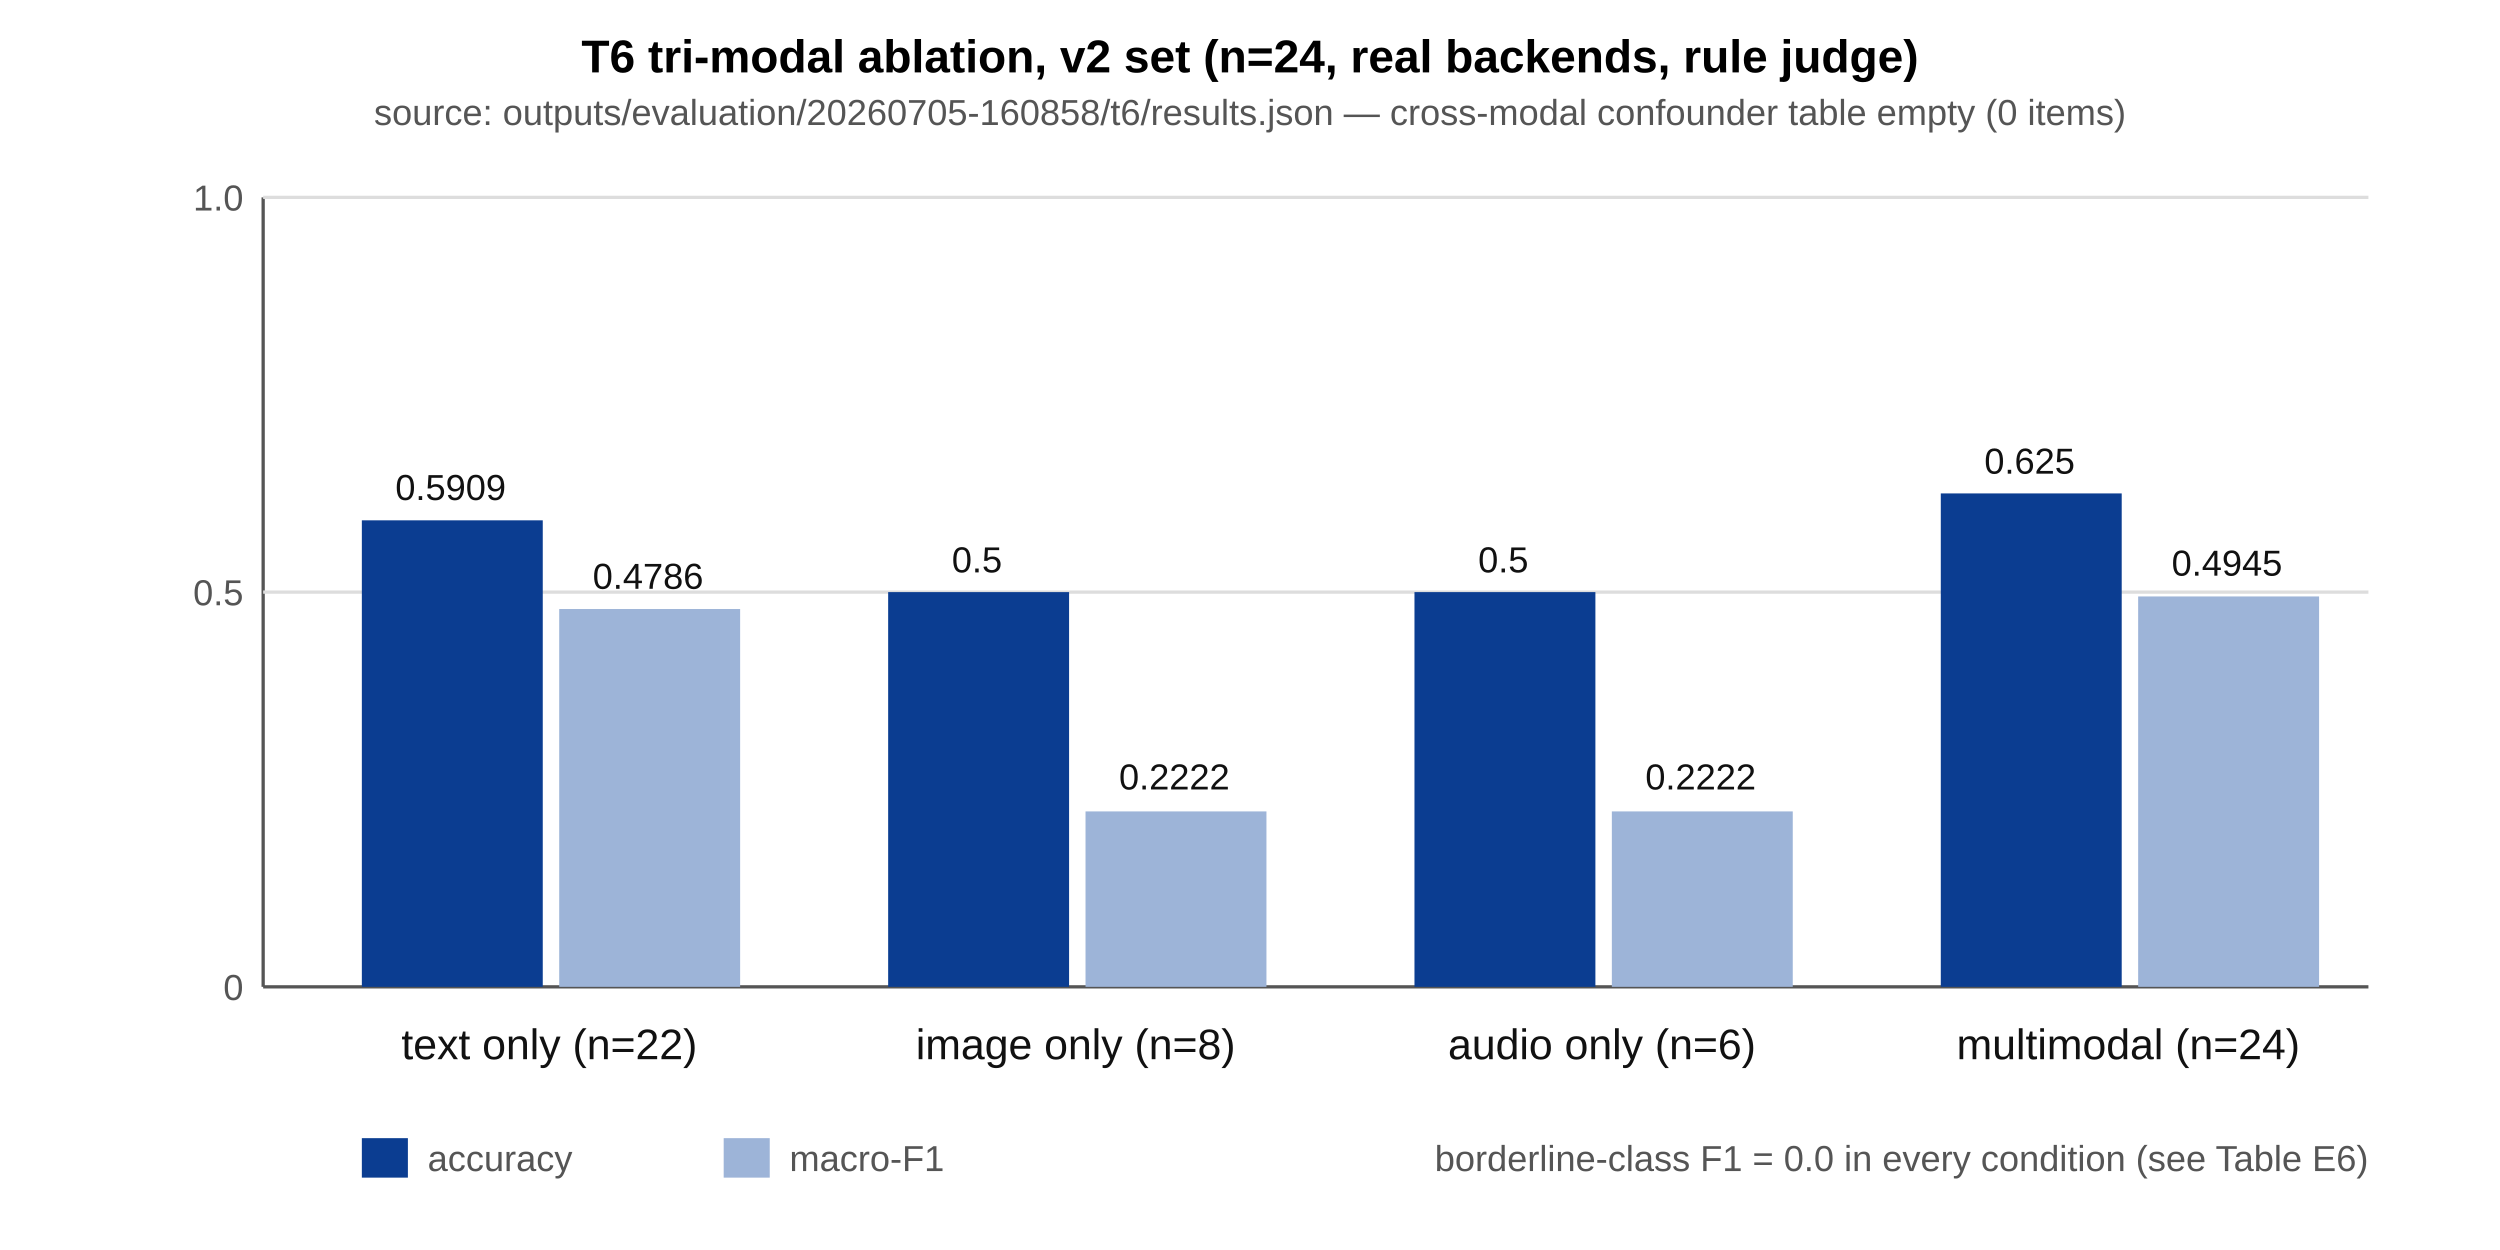
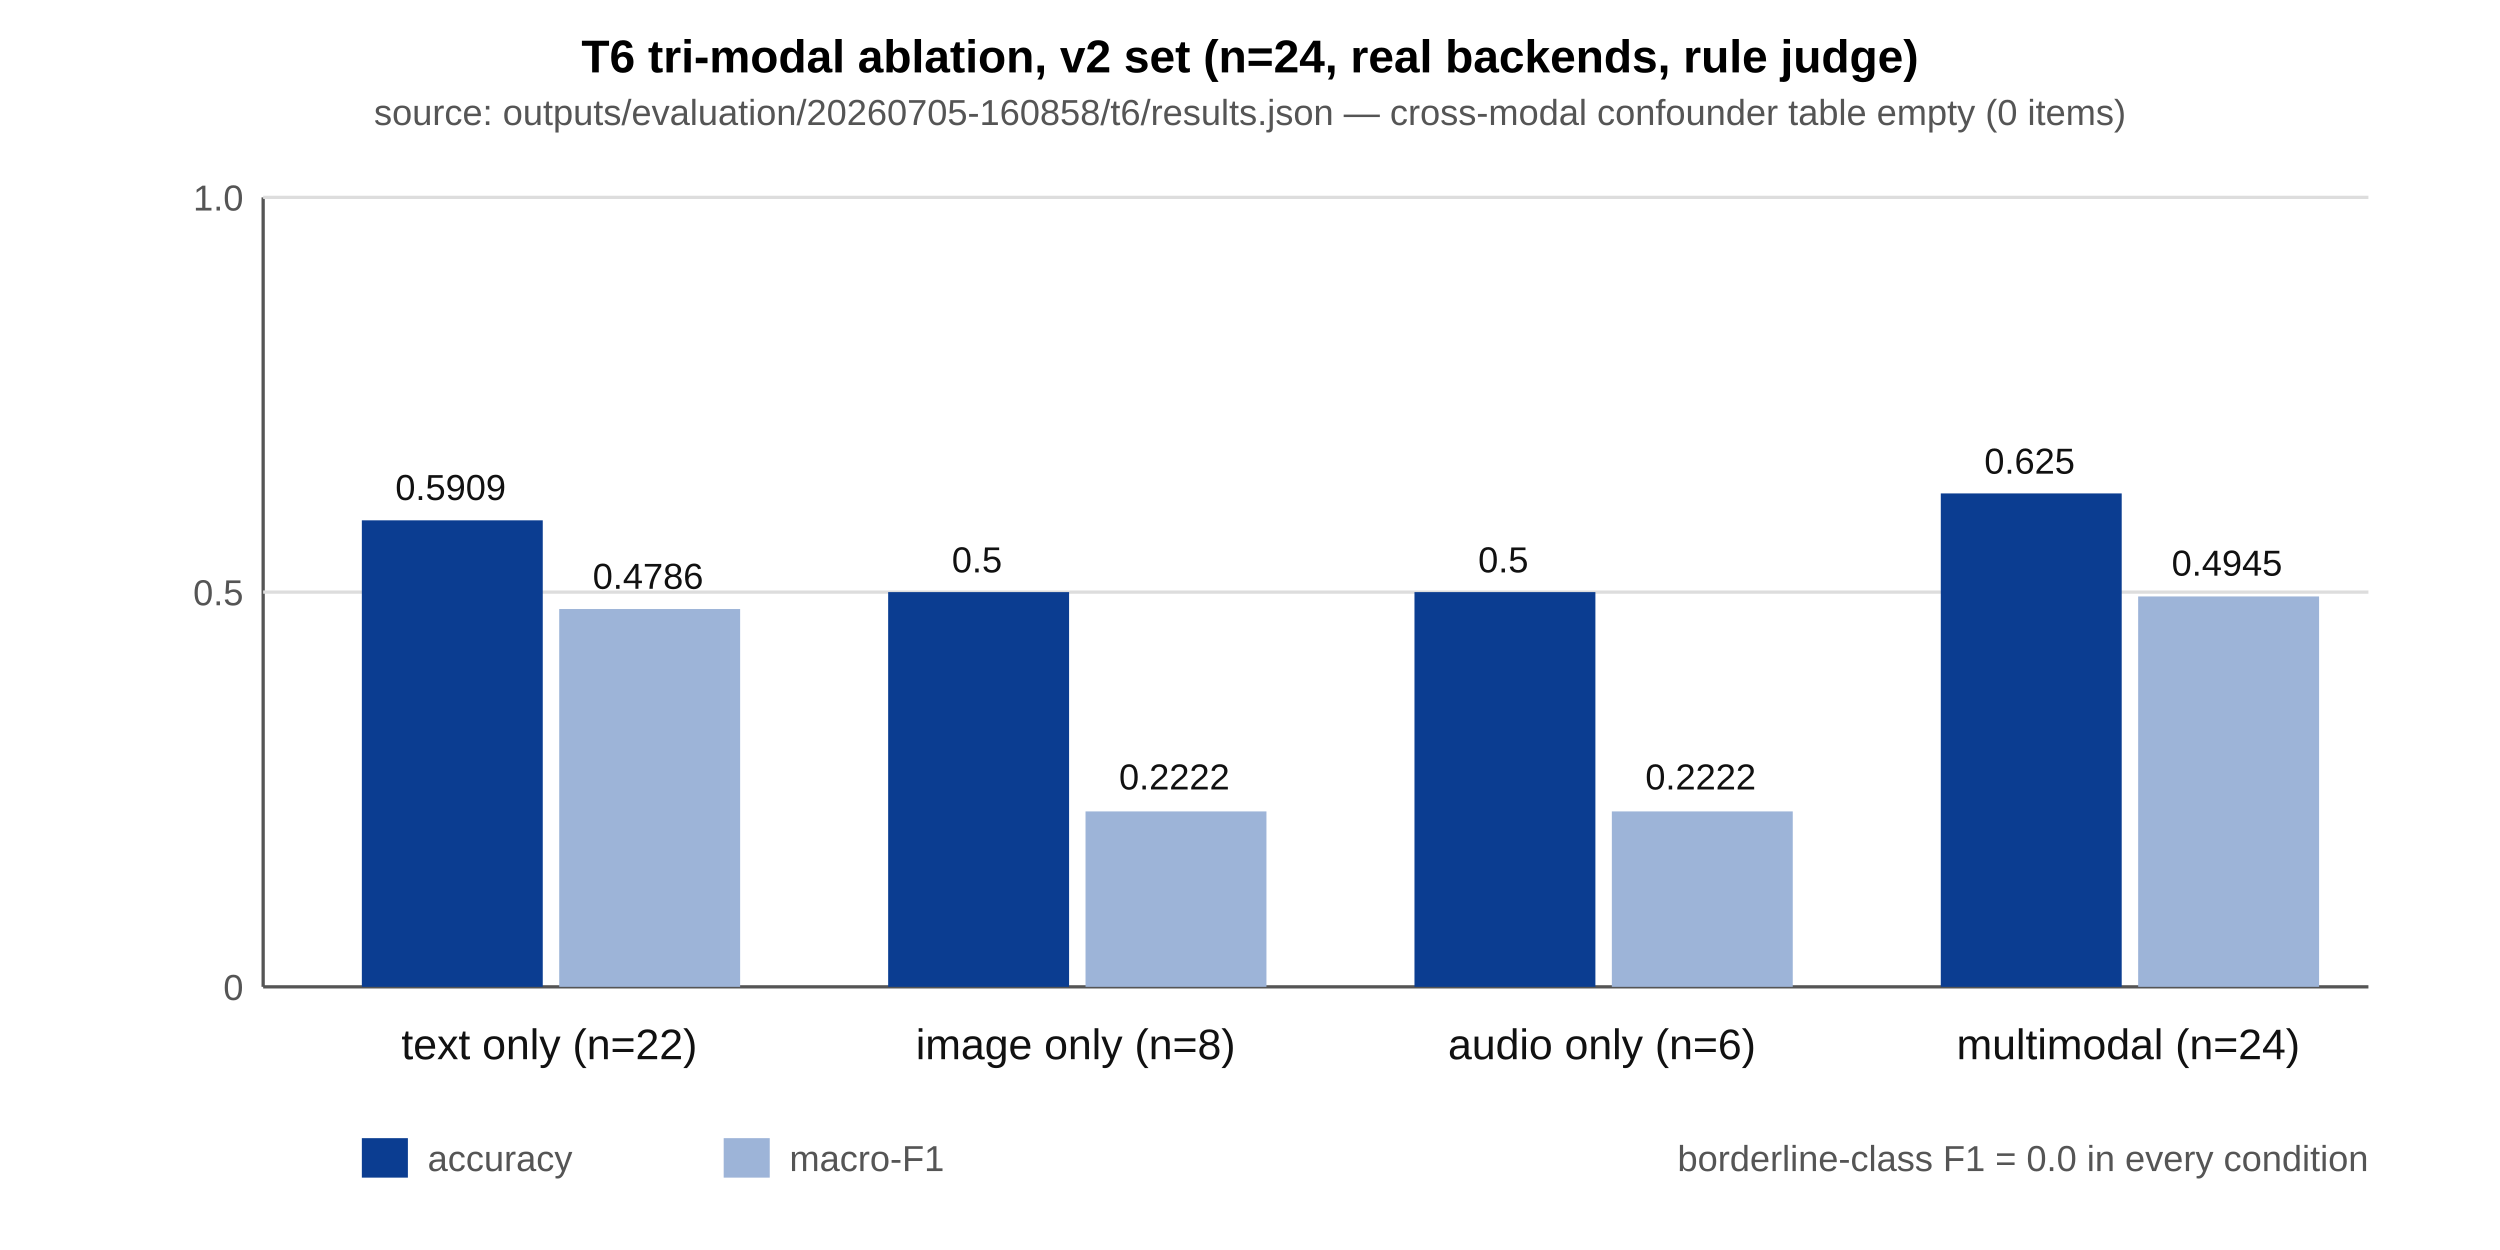
<svg xmlns="http://www.w3.org/2000/svg" viewBox="0 0 760 380" font-family="Arial, Helvetica, sans-serif" font-size="13">
  <style>
    .axis{stroke:#555;stroke-width:1}
    .grid{stroke:#ddd;stroke-width:1}
    .acc{fill:#0b3d91}
    .f1{fill:#9db4d8}
    .lbl{fill:#111}
    .sub{fill:#555;font-size:11px}
    .val{fill:#111;font-size:11px}
    .title{font-size:14px;font-weight:bold}
  </style>
  <text x="380" y="22" text-anchor="middle" class="title">T6 tri-modal ablation, v2 set (n=24, real backends, rule judge)</text>
  <text x="380" y="38" text-anchor="middle" class="sub">source: outputs/evaluation/20260705-160858/t6/results.json — cross-modal confounder table empty (0 items)</text>
  <line x1="80" y1="300" x2="720" y2="300" class="axis" />
  <line x1="80" y1="60" x2="80" y2="300" class="axis" />
  <g class="sub">
    <line x1="80" y1="180" x2="720" y2="180" class="grid" />
    <text x="74" y="184" text-anchor="end">0.5</text>
    <line x1="80" y1="60" x2="720" y2="60" class="grid" />
    <text x="74" y="64" text-anchor="end">1.0</text>
    <text x="74" y="304" text-anchor="end">0</text>
  </g>
  <rect x="110" y="158.18" width="55" height="141.82" class="acc" />
  <text x="137" y="152" text-anchor="middle" class="val">0.5909</text>
  <rect x="170" y="185.14" width="55" height="114.86" class="f1" />
  <text x="197" y="179" text-anchor="middle" class="val">0.4786</text>
  <text x="167" y="322" text-anchor="middle" class="lbl">text only (n=22)</text>
  <rect x="270" y="180" width="55" height="120" class="acc" />
  <text x="297" y="174" text-anchor="middle" class="val">0.5</text>
  <rect x="330" y="246.67" width="55" height="53.33" class="f1" />
  <text x="357" y="240" text-anchor="middle" class="val">0.2222</text>
  <text x="327" y="322" text-anchor="middle" class="lbl">image only (n=8)</text>
  <rect x="430" y="180" width="55" height="120" class="acc" />
  <text x="457" y="174" text-anchor="middle" class="val">0.5</text>
  <rect x="490" y="246.67" width="55" height="53.33" class="f1" />
  <text x="517" y="240" text-anchor="middle" class="val">0.2222</text>
  <text x="487" y="322" text-anchor="middle" class="lbl">audio only (n=6)</text>
  <rect x="590" y="150" width="55" height="150" class="acc" />
  <text x="617" y="144" text-anchor="middle" class="val">0.625</text>
  <rect x="650" y="181.32" width="55" height="118.68" class="f1" />
  <text x="677" y="175" text-anchor="middle" class="val">0.4945</text>
  <text x="647" y="322" text-anchor="middle" class="lbl">multimodal (n=24)</text>
  <rect x="110" y="346" width="14" height="12" class="acc" />
  <text x="130" y="356" class="sub">accuracy</text>
  <rect x="220" y="346" width="14" height="12" class="f1" />
  <text x="240" y="356" class="sub">macro-F1</text>
-   <text x="720" y="356" text-anchor="end" class="sub">borderline-class F1 = 0.0 in every condition (see Table E6)</text>
+   <text x="720" y="356" text-anchor="end" class="sub">borderline-class F1 = 0.0 in every condition</text>
</svg>
